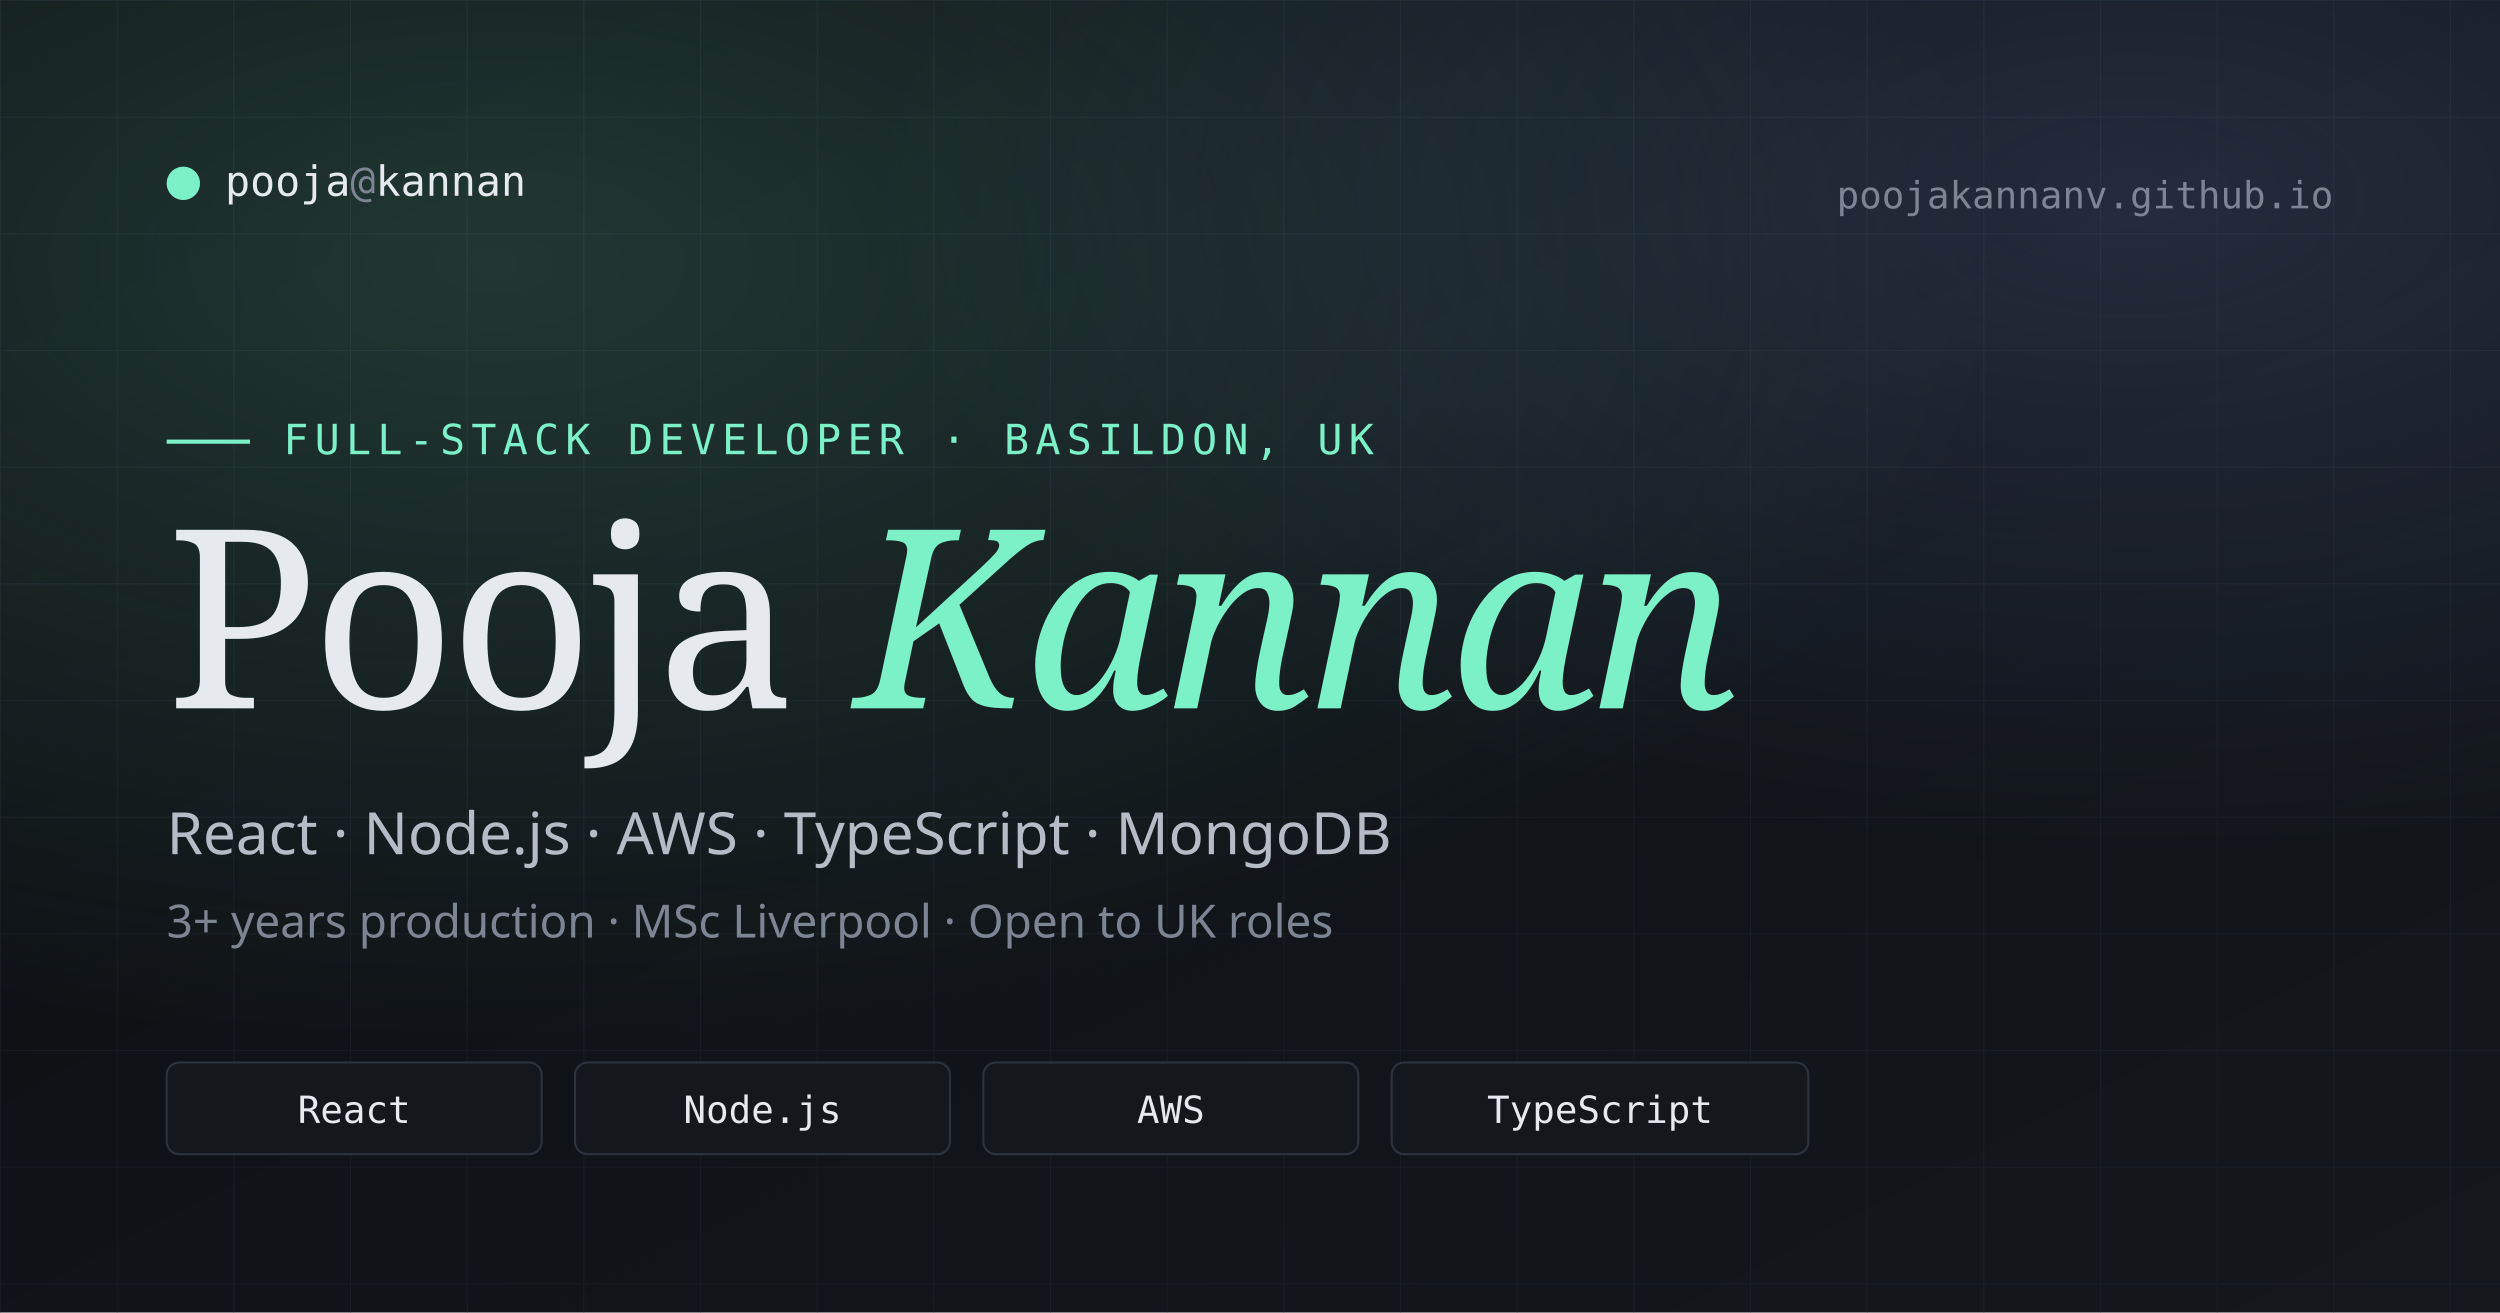
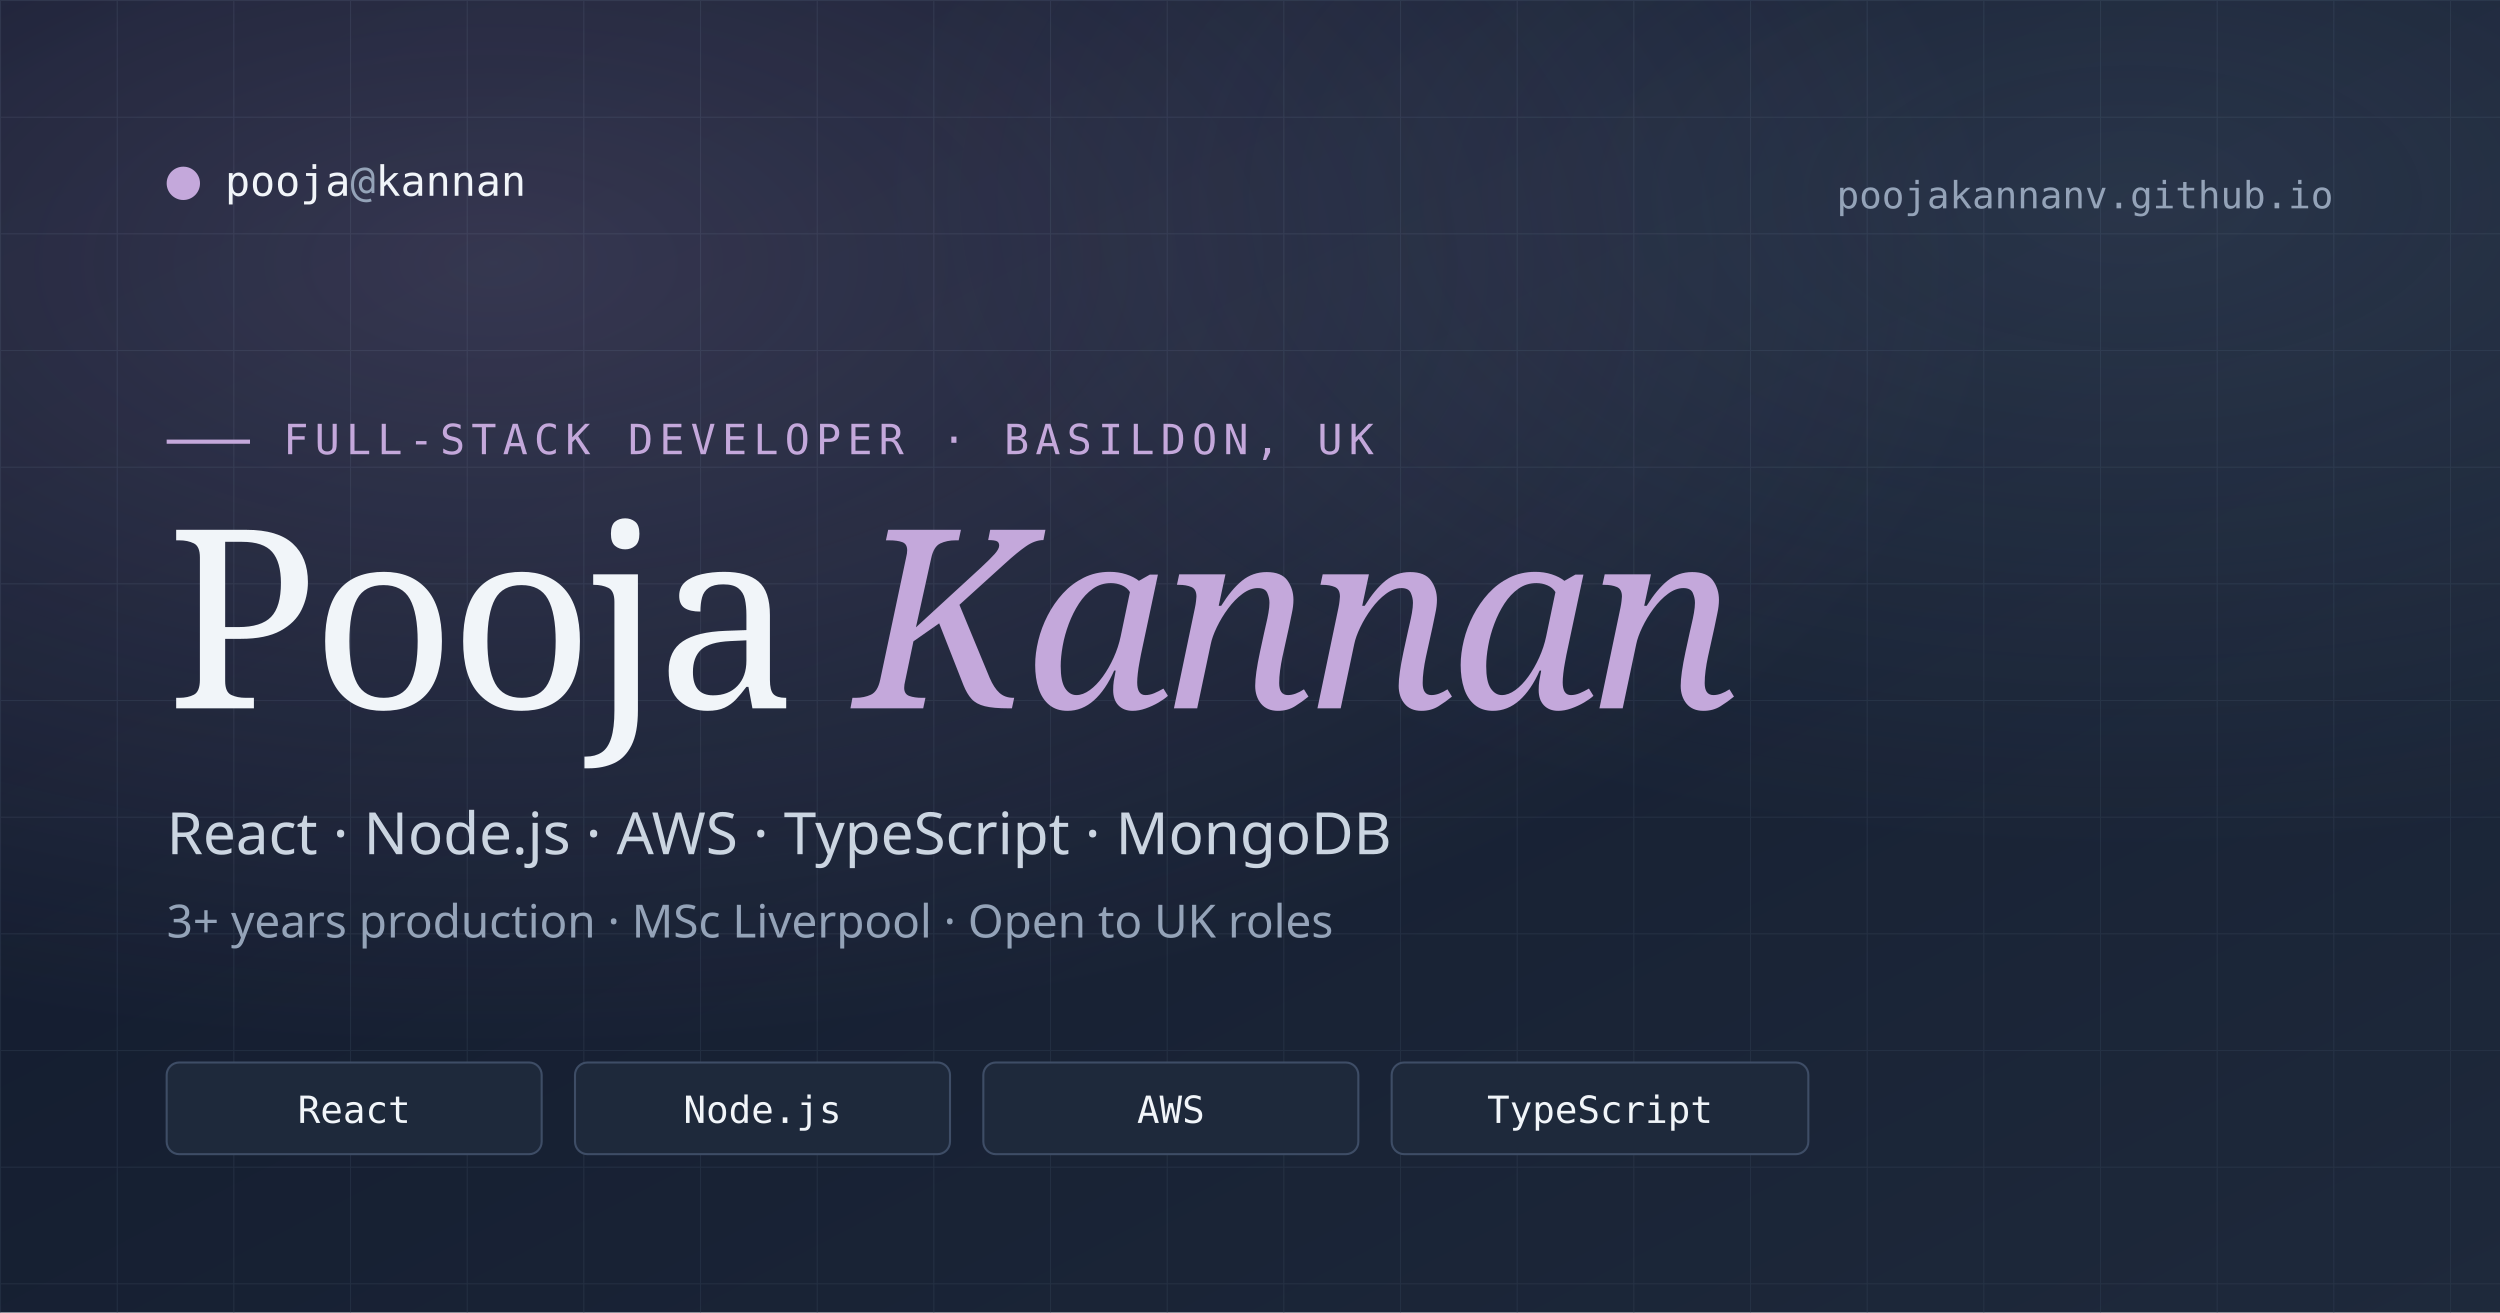
<svg xmlns="http://www.w3.org/2000/svg" viewBox="0 0 1200 630" width="1200" height="630">
  <defs>
    <linearGradient id="bg" x1="0" y1="0" x2="1" y2="1">
-       <stop offset="0%" stop-color="#0b0d10" />
-       <stop offset="100%" stop-color="#14181d" />
+       <stop offset="0%" stop-color="#0f172a" />
+       <stop offset="100%" stop-color="#1e293b" />
    </linearGradient>
    <radialGradient id="glow" cx="0.2" cy="0.2" r="0.6">
-       <stop offset="0%" stop-color="#7cf0c7" stop-opacity="0.18" />
-       <stop offset="100%" stop-color="#7cf0c7" stop-opacity="0" />
+       <stop offset="0%" stop-color="#c4a8db" stop-opacity="0.20" />
+       <stop offset="100%" stop-color="#c4a8db" stop-opacity="0" />
    </radialGradient>
    <radialGradient id="glow2" cx="0.85" cy="0.15" r="0.5">
-       <stop offset="0%" stop-color="#8ab4ff" stop-opacity="0.16" />
-       <stop offset="100%" stop-color="#8ab4ff" stop-opacity="0" />
+       <stop offset="0%" stop-color="#9bb3d4" stop-opacity="0.14" />
+       <stop offset="100%" stop-color="#9bb3d4" stop-opacity="0" />
    </radialGradient>
    <pattern id="grid" width="56" height="56" patternUnits="userSpaceOnUse">
-       <path d="M 56 0 L 0 0 0 56" fill="none" stroke="#232932" stroke-width="1" />
+       <path d="M 56 0 L 0 0 0 56" fill="none" stroke="#334155" stroke-width="1" />
    </pattern>
  </defs>
  <rect width="1200" height="630" fill="url(#bg)" />
  <rect width="1200" height="630" fill="url(#grid)" opacity="0.4" />
  <rect width="1200" height="630" fill="url(#glow)" />
  <rect width="1200" height="630" fill="url(#glow2)" />
  <g transform="translate(80, 80)">
-     <circle cx="8" cy="8" r="8" fill="#7cf0c7" />
-     <text x="28" y="14" font-family="ui-monospace, Menlo, monospace" font-size="20" fill="#e6e9ee" font-weight="500">pooja<tspan fill="#7d8593">@</tspan>kannan</text>
+     <circle cx="8" cy="8" r="8" fill="#c4a8db" />
+     <text x="28" y="14" font-family="ui-monospace, Menlo, monospace" font-size="20" fill="#f1f5f9" font-weight="500">pooja<tspan fill="#94a3b8">@</tspan>kannan</text>
  </g>
  <g transform="translate(80, 200)">
-     <line x1="0" y1="12" x2="40" y2="12" stroke="#7cf0c7" stroke-width="2" />
-     <text x="56" y="18" font-family="ui-monospace, Menlo, monospace" font-size="20" fill="#7cf0c7" letter-spacing="3" font-weight="500">FULL-STACK DEVELOPER · BASILDON, UK</text>
+     <line x1="0" y1="12" x2="40" y2="12" stroke="#c4a8db" stroke-width="2" />
+     <text x="56" y="18" font-family="ui-monospace, Menlo, monospace" font-size="20" fill="#c4a8db" letter-spacing="3" font-weight="500">FULL-STACK DEVELOPER · BASILDON, UK</text>
  </g>
-   <text x="80" y="340" font-family="Georgia, serif" font-size="120" fill="#e6e9ee" font-weight="300" letter-spacing="-3">Pooja <tspan fill="#7cf0c7" font-style="italic">Kannan</tspan>
+   <text x="80" y="340" font-family="Georgia, serif" font-size="120" fill="#f1f5f9" font-weight="300" letter-spacing="-3">Pooja <tspan fill="#c4a8db" font-style="italic">Kannan</tspan>
  </text>
-   <text x="80" y="410" font-family="system-ui, sans-serif" font-size="28" fill="#b6bcc6" font-weight="300">React · Node.js · AWS · TypeScript · MongoDB</text>
-   <text x="80" y="450" font-family="system-ui, sans-serif" font-size="22" fill="#7d8593" font-weight="300">3+ years production · MSc Liverpool · Open to UK roles</text>
-   <g transform="translate(80, 510)" font-family="ui-monospace, Menlo, monospace" font-size="18" fill="#e6e9ee">
+   <text x="80" y="410" font-family="system-ui, sans-serif" font-size="28" fill="#cbd5e1" font-weight="300">React · Node.js · AWS · TypeScript · MongoDB</text>
+   <text x="80" y="450" font-family="system-ui, sans-serif" font-size="22" fill="#94a3b8" font-weight="300">3+ years production · MSc Liverpool · Open to UK roles</text>
+   <g transform="translate(80, 510)" font-family="ui-monospace, Menlo, monospace" font-size="18" fill="#f1f5f9">
    <g>
-       <rect x="0" y="0" width="180" height="44" rx="6" fill="#14181d" stroke="#2c333d" />
+       <rect x="0" y="0" width="180" height="44" rx="6" fill="#1e293b" stroke="#3e4d66" />
      <text x="90" y="29" text-anchor="middle">React</text>
    </g>
    <g transform="translate(196, 0)">
-       <rect x="0" y="0" width="180" height="44" rx="6" fill="#14181d" stroke="#2c333d" />
+       <rect x="0" y="0" width="180" height="44" rx="6" fill="#1e293b" stroke="#3e4d66" />
      <text x="90" y="29" text-anchor="middle">Node.js</text>
    </g>
    <g transform="translate(392, 0)">
-       <rect x="0" y="0" width="180" height="44" rx="6" fill="#14181d" stroke="#2c333d" />
+       <rect x="0" y="0" width="180" height="44" rx="6" fill="#1e293b" stroke="#3e4d66" />
      <text x="90" y="29" text-anchor="middle">AWS</text>
    </g>
    <g transform="translate(588, 0)">
-       <rect x="0" y="0" width="200" height="44" rx="6" fill="#14181d" stroke="#2c333d" />
+       <rect x="0" y="0" width="200" height="44" rx="6" fill="#1e293b" stroke="#3e4d66" />
      <text x="100" y="29" text-anchor="middle">TypeScript</text>
    </g>
  </g>
-   <text x="1120" y="100" text-anchor="end" font-family="ui-monospace, Menlo, monospace" font-size="18" fill="#7d8593">poojakannanv.github.io</text>
+   <text x="1120" y="100" text-anchor="end" font-family="ui-monospace, Menlo, monospace" font-size="18" fill="#94a3b8">poojakannanv.github.io</text>
</svg>
